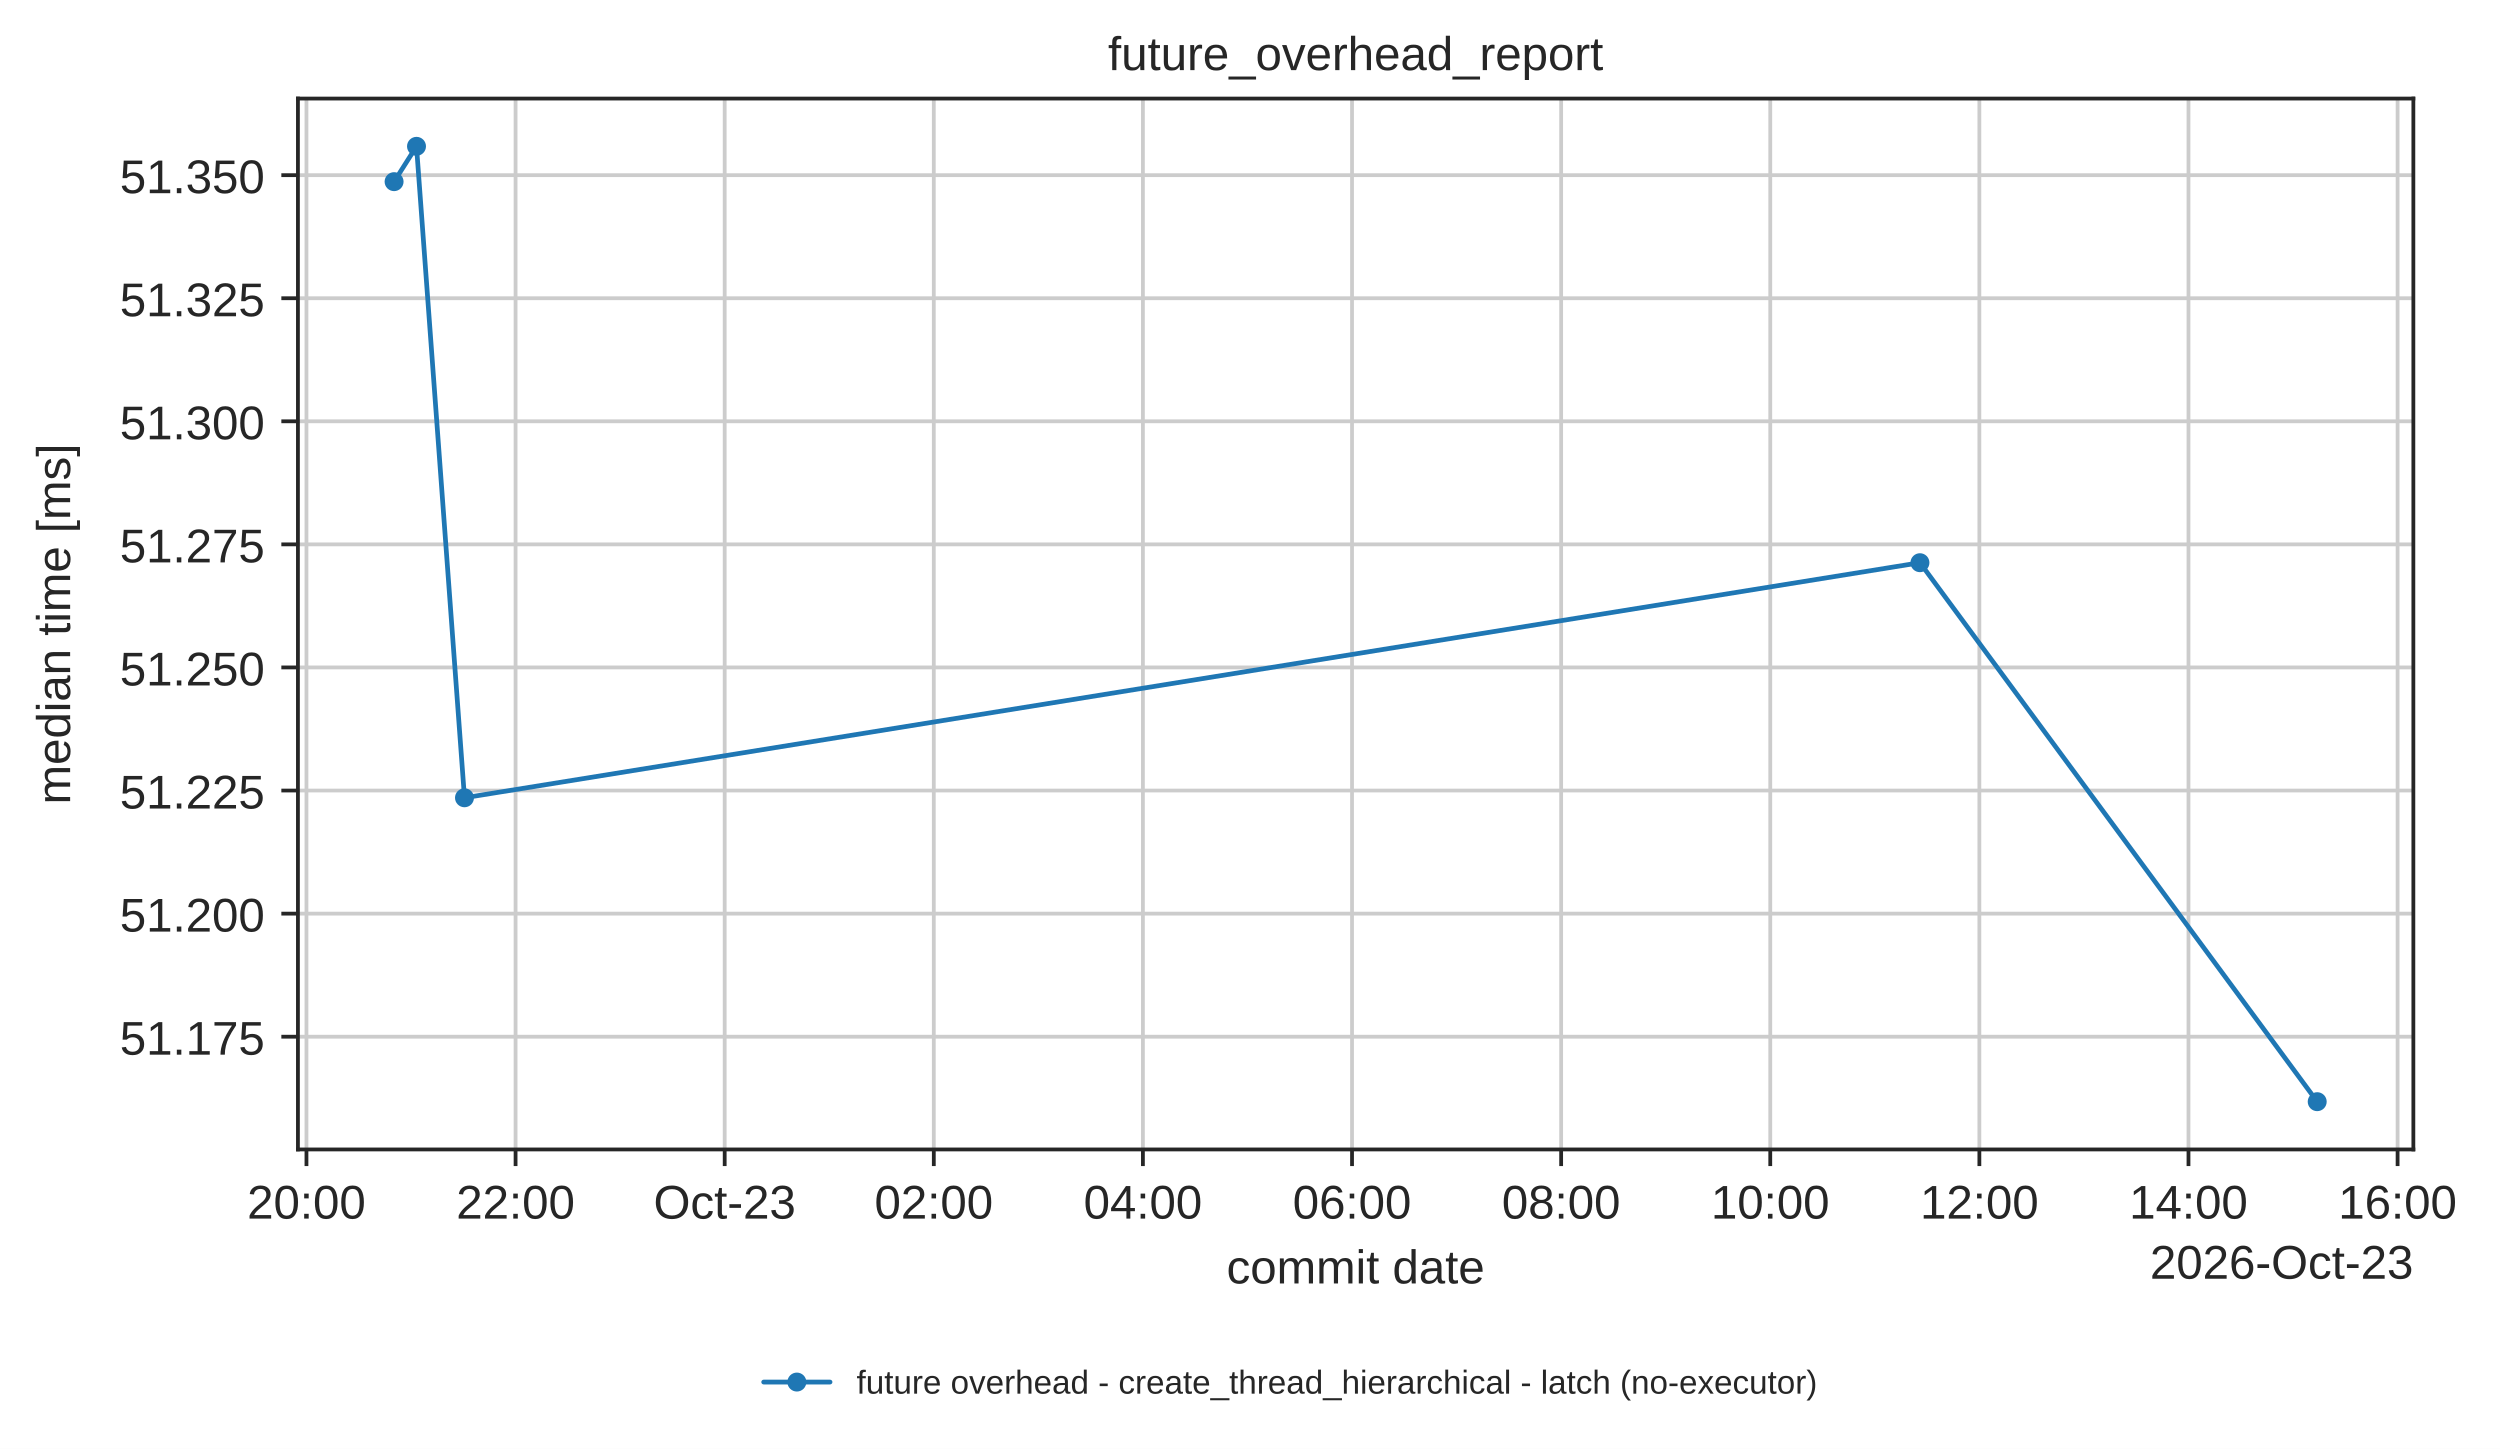
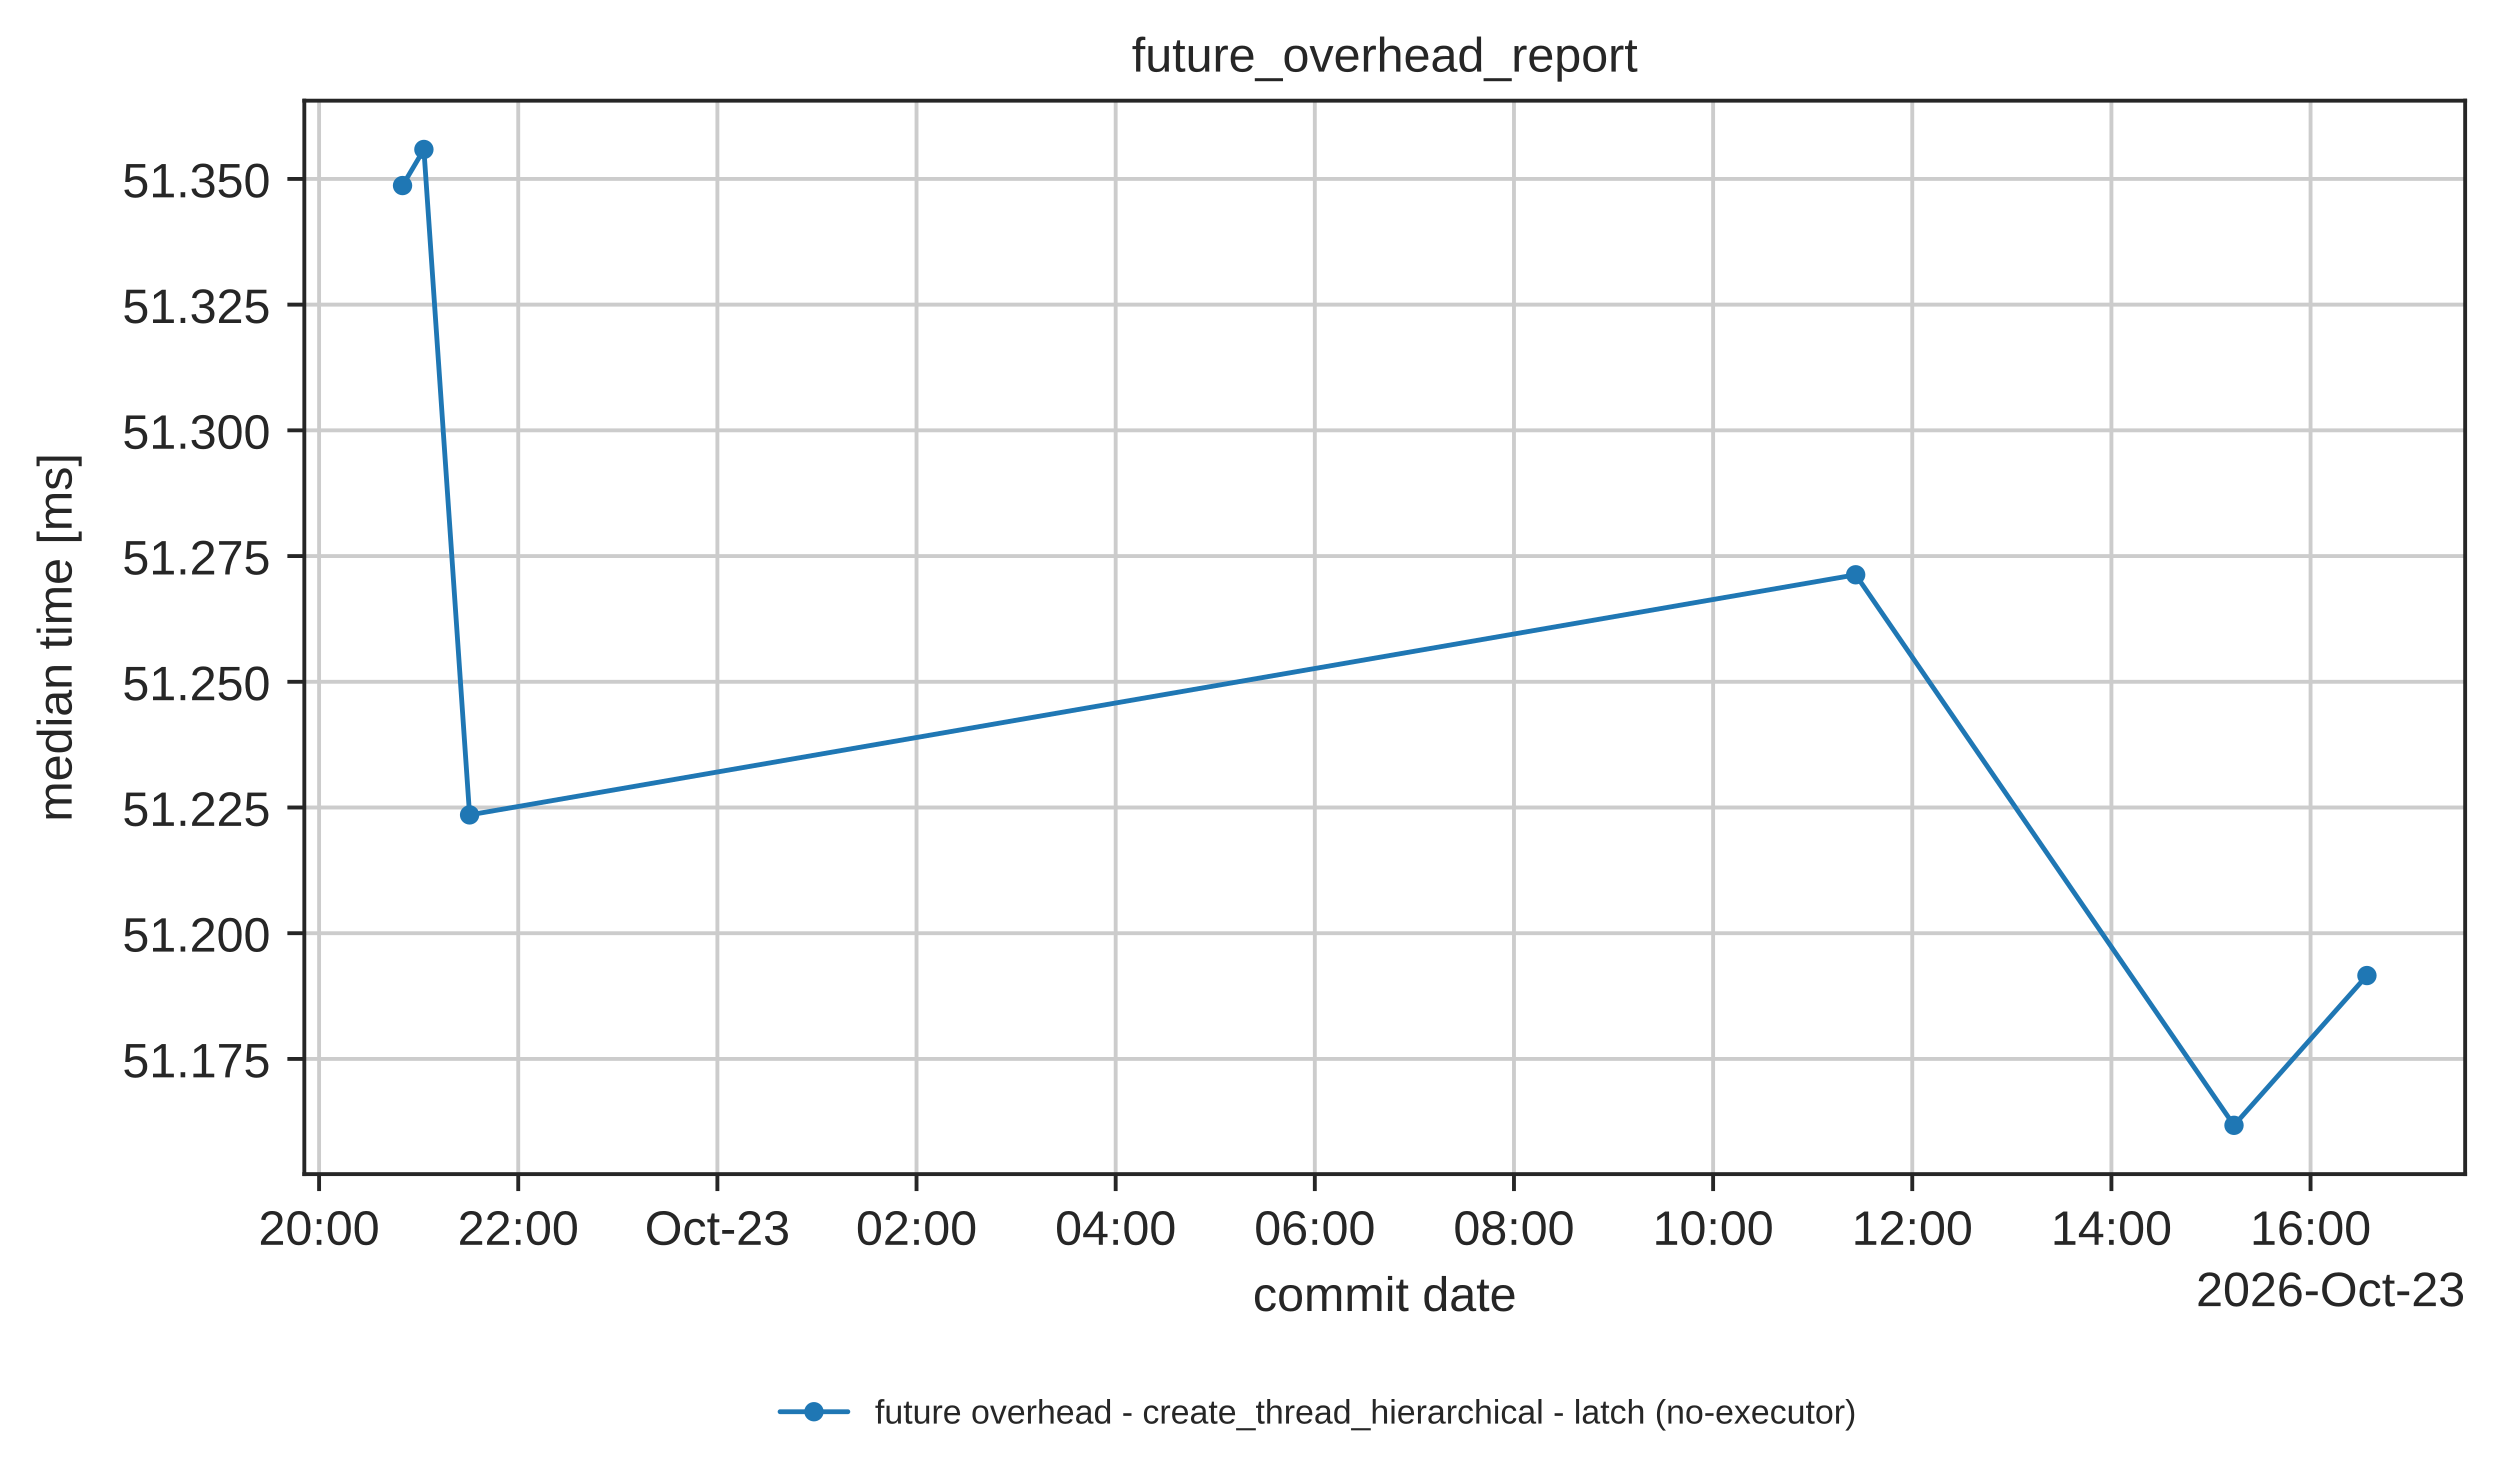
- <svg xmlns="http://www.w3.org/2000/svg" xmlns:xlink="http://www.w3.org/1999/xlink" width="527.552pt" height="305.745pt" viewBox="0 0 527.552 305.745" version="1.1">
+ <svg xmlns="http://www.w3.org/2000/svg" xmlns:xlink="http://www.w3.org/1999/xlink" width="516.469pt" height="305.745pt" viewBox="0 0 516.469 305.745" version="1.1">
  <defs>
    <style type="text/css">*{stroke-linejoin: round; stroke-linecap: butt}</style>
  </defs>
  <g id="figure_1">
    <g id="patch_1">
-       <path d="M 0 305.745  L 527.552 305.745  L 527.552 0  L 0 0  z " style="fill: #ffffff" />
+       <path d="M 0 305.745  L 516.469 305.745  L 516.469 0  L 0 0  z " style="fill: #ffffff" />
    </g>
    <g id="axes_1">
      <g id="patch_2">
        <path d="M 62.869 242.558  L 509.269 242.558  L 509.269 20.798  L 62.869 20.798  z " style="fill: #ffffff" />
      </g>
      <g id="matplotlib.axis_1">
        <g id="xtick_1">
          <g id="line2d_1">
-             <path d="M 64.669 242.558  L 64.669 20.798  " clip-path="url(#p5072cd6337)" style="fill: none; stroke: #cccccc; stroke-width: 0.8; stroke-linecap: round" />
+             <path d="M 65.92 242.558  L 65.92 20.798  " clip-path="url(#p5072cd6337)" style="fill: none; stroke: #cccccc; stroke-width: 0.8; stroke-linecap: round" />
          </g>
          <g id="line2d_2">
            <defs>
              <path id="mdfc5214045" d="M 0 0  L 0 3.5  " style="stroke: #262626; stroke-width: 0.8" />
            </defs>
            <g>
-               <use xlink:href="#mdfc5214045" x="64.669" y="242.558" style="fill: #262626; stroke: #262626; stroke-width: 0.8" />
+               <use xlink:href="#mdfc5214045" x="65.92" y="242.558" style="fill: #262626; stroke: #262626; stroke-width: 0.8" />
            </g>
          </g>
          <g id="text_1">
-             <text style="fill: #262626; font: 10px 'Arial', 'DejaVu Sans', 'Liberation Sans', 'Bitstream Vera Sans', sans-serif; text-anchor: middle" x="64.669" y="257.157" transform="rotate(-0 64.66908 257.1569)">20:00</text>
+             <text style="fill: #262626; font: 10px 'Arial', 'DejaVu Sans', 'Liberation Sans', 'Bitstream Vera Sans', sans-serif; text-anchor: middle" x="65.92" y="257.157" transform="rotate(-0 65.92034 257.1569)">20:00</text>
          </g>
        </g>
        <g id="xtick_2">
          <g id="line2d_3">
-             <path d="M 108.796 242.558  L 108.796 20.798  " clip-path="url(#p5072cd6337)" style="fill: none; stroke: #cccccc; stroke-width: 0.8; stroke-linecap: round" />
+             <path d="M 107.062 242.558  L 107.062 20.798  " clip-path="url(#p5072cd6337)" style="fill: none; stroke: #cccccc; stroke-width: 0.8; stroke-linecap: round" />
          </g>
          <g id="line2d_4">
            <g>
-               <use xlink:href="#mdfc5214045" x="108.796" y="242.558" style="fill: #262626; stroke: #262626; stroke-width: 0.8" />
+               <use xlink:href="#mdfc5214045" x="107.062" y="242.558" style="fill: #262626; stroke: #262626; stroke-width: 0.8" />
            </g>
          </g>
          <g id="text_2">
-             <text style="fill: #262626; font: 10px 'Arial', 'DejaVu Sans', 'Liberation Sans', 'Bitstream Vera Sans', sans-serif; text-anchor: middle" x="108.796" y="257.157" transform="rotate(-0 108.7964 257.1569)">22:00</text>
+             <text style="fill: #262626; font: 10px 'Arial', 'DejaVu Sans', 'Liberation Sans', 'Bitstream Vera Sans', sans-serif; text-anchor: middle" x="107.062" y="257.157" transform="rotate(-0 107.0616 257.1569)">22:00</text>
          </g>
        </g>
        <g id="xtick_3">
          <g id="line2d_5">
-             <path d="M 152.924 242.558  L 152.924 20.798  " clip-path="url(#p5072cd6337)" style="fill: none; stroke: #cccccc; stroke-width: 0.8; stroke-linecap: round" />
+             <path d="M 148.203 242.558  L 148.203 20.798  " clip-path="url(#p5072cd6337)" style="fill: none; stroke: #cccccc; stroke-width: 0.8; stroke-linecap: round" />
          </g>
          <g id="line2d_6">
            <g>
-               <use xlink:href="#mdfc5214045" x="152.924" y="242.558" style="fill: #262626; stroke: #262626; stroke-width: 0.8" />
+               <use xlink:href="#mdfc5214045" x="148.203" y="242.558" style="fill: #262626; stroke: #262626; stroke-width: 0.8" />
            </g>
          </g>
          <g id="text_3">
-             <text style="fill: #262626; font: 10px 'Arial', 'DejaVu Sans', 'Liberation Sans', 'Bitstream Vera Sans', sans-serif; text-anchor: middle" x="152.924" y="257.157" transform="rotate(-0 152.9237 257.1569)">Oct-23</text>
+             <text style="fill: #262626; font: 10px 'Arial', 'DejaVu Sans', 'Liberation Sans', 'Bitstream Vera Sans', sans-serif; text-anchor: middle" x="148.203" y="257.157" transform="rotate(-0 148.2028 257.1569)">Oct-23</text>
          </g>
        </g>
        <g id="xtick_4">
          <g id="line2d_7">
-             <path d="M 197.051 242.558  L 197.051 20.798  " clip-path="url(#p5072cd6337)" style="fill: none; stroke: #cccccc; stroke-width: 0.8; stroke-linecap: round" />
+             <path d="M 189.344 242.558  L 189.344 20.798  " clip-path="url(#p5072cd6337)" style="fill: none; stroke: #cccccc; stroke-width: 0.8; stroke-linecap: round" />
          </g>
          <g id="line2d_8">
            <g>
-               <use xlink:href="#mdfc5214045" x="197.051" y="242.558" style="fill: #262626; stroke: #262626; stroke-width: 0.8" />
+               <use xlink:href="#mdfc5214045" x="189.344" y="242.558" style="fill: #262626; stroke: #262626; stroke-width: 0.8" />
            </g>
          </g>
          <g id="text_4">
-             <text style="fill: #262626; font: 10px 'Arial', 'DejaVu Sans', 'Liberation Sans', 'Bitstream Vera Sans', sans-serif; text-anchor: middle" x="197.051" y="257.157" transform="rotate(-0 197.0511 257.1569)">02:00</text>
+             <text style="fill: #262626; font: 10px 'Arial', 'DejaVu Sans', 'Liberation Sans', 'Bitstream Vera Sans', sans-serif; text-anchor: middle" x="189.344" y="257.157" transform="rotate(-0 189.344 257.1569)">02:00</text>
          </g>
        </g>
        <g id="xtick_5">
          <g id="line2d_9">
-             <path d="M 241.178 242.558  L 241.178 20.798  " clip-path="url(#p5072cd6337)" style="fill: none; stroke: #cccccc; stroke-width: 0.8; stroke-linecap: round" />
+             <path d="M 230.485 242.558  L 230.485 20.798  " clip-path="url(#p5072cd6337)" style="fill: none; stroke: #cccccc; stroke-width: 0.8; stroke-linecap: round" />
          </g>
          <g id="line2d_10">
            <g>
-               <use xlink:href="#mdfc5214045" x="241.178" y="242.558" style="fill: #262626; stroke: #262626; stroke-width: 0.8" />
+               <use xlink:href="#mdfc5214045" x="230.485" y="242.558" style="fill: #262626; stroke: #262626; stroke-width: 0.8" />
            </g>
          </g>
          <g id="text_5">
-             <text style="fill: #262626; font: 10px 'Arial', 'DejaVu Sans', 'Liberation Sans', 'Bitstream Vera Sans', sans-serif; text-anchor: middle" x="241.178" y="257.157" transform="rotate(-0 241.1784 257.1569)">04:00</text>
+             <text style="fill: #262626; font: 10px 'Arial', 'DejaVu Sans', 'Liberation Sans', 'Bitstream Vera Sans', sans-serif; text-anchor: middle" x="230.485" y="257.157" transform="rotate(-0 230.4852 257.1569)">04:00</text>
          </g>
        </g>
        <g id="xtick_6">
          <g id="line2d_11">
-             <path d="M 285.306 242.558  L 285.306 20.798  " clip-path="url(#p5072cd6337)" style="fill: none; stroke: #cccccc; stroke-width: 0.8; stroke-linecap: round" />
+             <path d="M 271.626 242.558  L 271.626 20.798  " clip-path="url(#p5072cd6337)" style="fill: none; stroke: #cccccc; stroke-width: 0.8; stroke-linecap: round" />
          </g>
          <g id="line2d_12">
            <g>
-               <use xlink:href="#mdfc5214045" x="285.306" y="242.558" style="fill: #262626; stroke: #262626; stroke-width: 0.8" />
+               <use xlink:href="#mdfc5214045" x="271.626" y="242.558" style="fill: #262626; stroke: #262626; stroke-width: 0.8" />
            </g>
          </g>
          <g id="text_6">
-             <text style="fill: #262626; font: 10px 'Arial', 'DejaVu Sans', 'Liberation Sans', 'Bitstream Vera Sans', sans-serif; text-anchor: middle" x="285.306" y="257.157" transform="rotate(-0 285.3057 257.1569)">06:00</text>
+             <text style="fill: #262626; font: 10px 'Arial', 'DejaVu Sans', 'Liberation Sans', 'Bitstream Vera Sans', sans-serif; text-anchor: middle" x="271.626" y="257.157" transform="rotate(-0 271.6265 257.1569)">06:00</text>
          </g>
        </g>
        <g id="xtick_7">
          <g id="line2d_13">
-             <path d="M 329.433 242.558  L 329.433 20.798  " clip-path="url(#p5072cd6337)" style="fill: none; stroke: #cccccc; stroke-width: 0.8; stroke-linecap: round" />
+             <path d="M 312.768 242.558  L 312.768 20.798  " clip-path="url(#p5072cd6337)" style="fill: none; stroke: #cccccc; stroke-width: 0.8; stroke-linecap: round" />
          </g>
          <g id="line2d_14">
            <g>
-               <use xlink:href="#mdfc5214045" x="329.433" y="242.558" style="fill: #262626; stroke: #262626; stroke-width: 0.8" />
+               <use xlink:href="#mdfc5214045" x="312.768" y="242.558" style="fill: #262626; stroke: #262626; stroke-width: 0.8" />
            </g>
          </g>
          <g id="text_7">
-             <text style="fill: #262626; font: 10px 'Arial', 'DejaVu Sans', 'Liberation Sans', 'Bitstream Vera Sans', sans-serif; text-anchor: middle" x="329.433" y="257.157" transform="rotate(-0 329.433 257.1569)">08:00</text>
+             <text style="fill: #262626; font: 10px 'Arial', 'DejaVu Sans', 'Liberation Sans', 'Bitstream Vera Sans', sans-serif; text-anchor: middle" x="312.768" y="257.157" transform="rotate(-0 312.7677 257.1569)">08:00</text>
          </g>
        </g>
        <g id="xtick_8">
          <g id="line2d_15">
-             <path d="M 373.56 242.558  L 373.56 20.798  " clip-path="url(#p5072cd6337)" style="fill: none; stroke: #cccccc; stroke-width: 0.8; stroke-linecap: round" />
+             <path d="M 353.909 242.558  L 353.909 20.798  " clip-path="url(#p5072cd6337)" style="fill: none; stroke: #cccccc; stroke-width: 0.8; stroke-linecap: round" />
          </g>
          <g id="line2d_16">
            <g>
-               <use xlink:href="#mdfc5214045" x="373.56" y="242.558" style="fill: #262626; stroke: #262626; stroke-width: 0.8" />
+               <use xlink:href="#mdfc5214045" x="353.909" y="242.558" style="fill: #262626; stroke: #262626; stroke-width: 0.8" />
            </g>
          </g>
          <g id="text_8">
-             <text style="fill: #262626; font: 10px 'Arial', 'DejaVu Sans', 'Liberation Sans', 'Bitstream Vera Sans', sans-serif; text-anchor: middle" x="373.56" y="257.157" transform="rotate(-0 373.5604 257.1569)">10:00</text>
+             <text style="fill: #262626; font: 10px 'Arial', 'DejaVu Sans', 'Liberation Sans', 'Bitstream Vera Sans', sans-serif; text-anchor: middle" x="353.909" y="257.157" transform="rotate(-0 353.9089 257.1569)">10:00</text>
          </g>
        </g>
        <g id="xtick_9">
          <g id="line2d_17">
-             <path d="M 417.688 242.558  L 417.688 20.798  " clip-path="url(#p5072cd6337)" style="fill: none; stroke: #cccccc; stroke-width: 0.8; stroke-linecap: round" />
+             <path d="M 395.05 242.558  L 395.05 20.798  " clip-path="url(#p5072cd6337)" style="fill: none; stroke: #cccccc; stroke-width: 0.8; stroke-linecap: round" />
          </g>
          <g id="line2d_18">
            <g>
-               <use xlink:href="#mdfc5214045" x="417.688" y="242.558" style="fill: #262626; stroke: #262626; stroke-width: 0.8" />
+               <use xlink:href="#mdfc5214045" x="395.05" y="242.558" style="fill: #262626; stroke: #262626; stroke-width: 0.8" />
            </g>
          </g>
          <g id="text_9">
-             <text style="fill: #262626; font: 10px 'Arial', 'DejaVu Sans', 'Liberation Sans', 'Bitstream Vera Sans', sans-serif; text-anchor: middle" x="417.688" y="257.157" transform="rotate(-0 417.6877 257.1569)">12:00</text>
+             <text style="fill: #262626; font: 10px 'Arial', 'DejaVu Sans', 'Liberation Sans', 'Bitstream Vera Sans', sans-serif; text-anchor: middle" x="395.05" y="257.157" transform="rotate(-0 395.0501 257.1569)">12:00</text>
          </g>
        </g>
        <g id="xtick_10">
          <g id="line2d_19">
-             <path d="M 461.815 242.558  L 461.815 20.798  " clip-path="url(#p5072cd6337)" style="fill: none; stroke: #cccccc; stroke-width: 0.8; stroke-linecap: round" />
+             <path d="M 436.191 242.558  L 436.191 20.798  " clip-path="url(#p5072cd6337)" style="fill: none; stroke: #cccccc; stroke-width: 0.8; stroke-linecap: round" />
          </g>
          <g id="line2d_20">
            <g>
-               <use xlink:href="#mdfc5214045" x="461.815" y="242.558" style="fill: #262626; stroke: #262626; stroke-width: 0.8" />
+               <use xlink:href="#mdfc5214045" x="436.191" y="242.558" style="fill: #262626; stroke: #262626; stroke-width: 0.8" />
            </g>
          </g>
          <g id="text_10">
-             <text style="fill: #262626; font: 10px 'Arial', 'DejaVu Sans', 'Liberation Sans', 'Bitstream Vera Sans', sans-serif; text-anchor: middle" x="461.815" y="257.157" transform="rotate(-0 461.815 257.1569)">14:00</text>
+             <text style="fill: #262626; font: 10px 'Arial', 'DejaVu Sans', 'Liberation Sans', 'Bitstream Vera Sans', sans-serif; text-anchor: middle" x="436.191" y="257.157" transform="rotate(-0 436.1914 257.1569)">14:00</text>
          </g>
        </g>
        <g id="xtick_11">
          <g id="line2d_21">
-             <path d="M 505.942 242.558  L 505.942 20.798  " clip-path="url(#p5072cd6337)" style="fill: none; stroke: #cccccc; stroke-width: 0.8; stroke-linecap: round" />
+             <path d="M 477.333 242.558  L 477.333 20.798  " clip-path="url(#p5072cd6337)" style="fill: none; stroke: #cccccc; stroke-width: 0.8; stroke-linecap: round" />
          </g>
          <g id="line2d_22">
            <g>
-               <use xlink:href="#mdfc5214045" x="505.942" y="242.558" style="fill: #262626; stroke: #262626; stroke-width: 0.8" />
+               <use xlink:href="#mdfc5214045" x="477.333" y="242.558" style="fill: #262626; stroke: #262626; stroke-width: 0.8" />
            </g>
          </g>
          <g id="text_11">
-             <text style="fill: #262626; font: 10px 'Arial', 'DejaVu Sans', 'Liberation Sans', 'Bitstream Vera Sans', sans-serif; text-anchor: middle" x="505.942" y="257.157" transform="rotate(-0 505.9423 257.1569)">16:00</text>
+             <text style="fill: #262626; font: 10px 'Arial', 'DejaVu Sans', 'Liberation Sans', 'Bitstream Vera Sans', sans-serif; text-anchor: middle" x="477.333" y="257.157" transform="rotate(-0 477.3326 257.1569)">16:00</text>
          </g>
        </g>
        <g id="text_12">
          <text style="fill: #262626; font: 10px 'Arial', 'DejaVu Sans', 'Liberation Sans', 'Bitstream Vera Sans', sans-serif; text-anchor: middle" x="286.069" y="270.835" transform="rotate(-0 286.0688 270.835)">commit date</text>
        </g>
        <g id="text_13">
          <text style="fill: #262626; font: 10px 'Arial', 'DejaVu Sans', 'Liberation Sans', 'Bitstream Vera Sans', sans-serif; text-anchor: end" x="509.269" y="269.835" transform="rotate(-0 509.2688 269.835)">2026-Oct-23</text>
        </g>
      </g>
      <g id="matplotlib.axis_2">
        <g id="ytick_1">
          <g id="line2d_23">
            <path d="M 62.869 218.761  L 509.269 218.761  " clip-path="url(#p5072cd6337)" style="fill: none; stroke: #cccccc; stroke-width: 0.8; stroke-linecap: round" />
          </g>
          <g id="line2d_24">
            <defs>
              <path id="m414165cd4d" d="M 0 0  L -3.5 0  " style="stroke: #262626; stroke-width: 0.8" />
            </defs>
            <g>
              <use xlink:href="#m414165cd4d" x="62.869" y="218.761" style="fill: #262626; stroke: #262626; stroke-width: 0.8" />
            </g>
          </g>
          <g id="text_14">
            <text style="fill: #262626; font: 10px 'Arial', 'DejaVu Sans', 'Liberation Sans', 'Bitstream Vera Sans', sans-serif; text-anchor: end" x="55.869" y="222.56" transform="rotate(-0 55.86875 222.5602)">51.175</text>
          </g>
        </g>
        <g id="ytick_2">
          <g id="line2d_25">
            <path d="M 62.869 192.79  L 509.269 192.79  " clip-path="url(#p5072cd6337)" style="fill: none; stroke: #cccccc; stroke-width: 0.8; stroke-linecap: round" />
          </g>
          <g id="line2d_26">
            <g>
              <use xlink:href="#m414165cd4d" x="62.869" y="192.79" style="fill: #262626; stroke: #262626; stroke-width: 0.8" />
            </g>
          </g>
          <g id="text_15">
            <text style="fill: #262626; font: 10px 'Arial', 'DejaVu Sans', 'Liberation Sans', 'Bitstream Vera Sans', sans-serif; text-anchor: end" x="55.869" y="196.589" transform="rotate(-0 55.86875 196.589)">51.200</text>
          </g>
        </g>
        <g id="ytick_3">
          <g id="line2d_27">
            <path d="M 62.869 166.819  L 509.269 166.819  " clip-path="url(#p5072cd6337)" style="fill: none; stroke: #cccccc; stroke-width: 0.8; stroke-linecap: round" />
          </g>
          <g id="line2d_28">
            <g>
              <use xlink:href="#m414165cd4d" x="62.869" y="166.819" style="fill: #262626; stroke: #262626; stroke-width: 0.8" />
            </g>
          </g>
          <g id="text_16">
            <text style="fill: #262626; font: 10px 'Arial', 'DejaVu Sans', 'Liberation Sans', 'Bitstream Vera Sans', sans-serif; text-anchor: end" x="55.869" y="170.618" transform="rotate(-0 55.86875 170.6177)">51.225</text>
          </g>
        </g>
        <g id="ytick_4">
          <g id="line2d_29">
            <path d="M 62.869 140.847  L 509.269 140.847  " clip-path="url(#p5072cd6337)" style="fill: none; stroke: #cccccc; stroke-width: 0.8; stroke-linecap: round" />
          </g>
          <g id="line2d_30">
            <g>
              <use xlink:href="#m414165cd4d" x="62.869" y="140.847" style="fill: #262626; stroke: #262626; stroke-width: 0.8" />
            </g>
          </g>
          <g id="text_17">
            <text style="fill: #262626; font: 10px 'Arial', 'DejaVu Sans', 'Liberation Sans', 'Bitstream Vera Sans', sans-serif; text-anchor: end" x="55.869" y="144.647" transform="rotate(-0 55.86875 144.6465)">51.250</text>
          </g>
        </g>
        <g id="ytick_5">
          <g id="line2d_31">
            <path d="M 62.869 114.876  L 509.269 114.876  " clip-path="url(#p5072cd6337)" style="fill: none; stroke: #cccccc; stroke-width: 0.8; stroke-linecap: round" />
          </g>
          <g id="line2d_32">
            <g>
              <use xlink:href="#m414165cd4d" x="62.869" y="114.876" style="fill: #262626; stroke: #262626; stroke-width: 0.8" />
            </g>
          </g>
          <g id="text_18">
            <text style="fill: #262626; font: 10px 'Arial', 'DejaVu Sans', 'Liberation Sans', 'Bitstream Vera Sans', sans-serif; text-anchor: end" x="55.869" y="118.675" transform="rotate(-0 55.86875 118.6753)">51.275</text>
          </g>
        </g>
        <g id="ytick_6">
          <g id="line2d_33">
            <path d="M 62.869 88.905  L 509.269 88.905  " clip-path="url(#p5072cd6337)" style="fill: none; stroke: #cccccc; stroke-width: 0.8; stroke-linecap: round" />
          </g>
          <g id="line2d_34">
            <g>
              <use xlink:href="#m414165cd4d" x="62.869" y="88.905" style="fill: #262626; stroke: #262626; stroke-width: 0.8" />
            </g>
          </g>
          <g id="text_19">
            <text style="fill: #262626; font: 10px 'Arial', 'DejaVu Sans', 'Liberation Sans', 'Bitstream Vera Sans', sans-serif; text-anchor: end" x="55.869" y="92.704" transform="rotate(-0 55.86875 92.7041)">51.300</text>
          </g>
        </g>
        <g id="ytick_7">
          <g id="line2d_35">
            <path d="M 62.869 62.934  L 509.269 62.934  " clip-path="url(#p5072cd6337)" style="fill: none; stroke: #cccccc; stroke-width: 0.8; stroke-linecap: round" />
          </g>
          <g id="line2d_36">
            <g>
              <use xlink:href="#m414165cd4d" x="62.869" y="62.934" style="fill: #262626; stroke: #262626; stroke-width: 0.8" />
            </g>
          </g>
          <g id="text_20">
            <text style="fill: #262626; font: 10px 'Arial', 'DejaVu Sans', 'Liberation Sans', 'Bitstream Vera Sans', sans-serif; text-anchor: end" x="55.869" y="66.733" transform="rotate(-0 55.86875 66.73289)">51.325</text>
          </g>
        </g>
        <g id="ytick_8">
          <g id="line2d_37">
            <path d="M 62.869 36.962  L 509.269 36.962  " clip-path="url(#p5072cd6337)" style="fill: none; stroke: #cccccc; stroke-width: 0.8; stroke-linecap: round" />
          </g>
          <g id="line2d_38">
            <g>
              <use xlink:href="#m414165cd4d" x="62.869" y="36.962" style="fill: #262626; stroke: #262626; stroke-width: 0.8" />
            </g>
          </g>
          <g id="text_21">
            <text style="fill: #262626; font: 10px 'Arial', 'DejaVu Sans', 'Liberation Sans', 'Bitstream Vera Sans', sans-serif; text-anchor: end" x="55.869" y="40.762" transform="rotate(-0 55.86875 40.76167)">51.350</text>
          </g>
        </g>
        <g id="text_22">
          <text style="fill: #262626; font: 10px 'Arial', 'DejaVu Sans', 'Liberation Sans', 'Bitstream Vera Sans', sans-serif; text-anchor: middle" x="14.798" y="131.678" transform="rotate(-90 14.79844 131.6784)">median time [ms]</text>
        </g>
      </g>
      <g id="line2d_39">
-         <path d="M 83.16 38.333  L 87.891 30.878  L 98.016 168.348  L 405.148 118.742  L 488.978 232.478  " clip-path="url(#p5072cd6337)" style="fill: none; stroke: #1f77b4; stroke-linecap: round" />
+         <path d="M 83.16 38.333  L 87.571 30.878  L 97.011 168.348  L 383.359 118.742  L 461.516 232.478  L 488.978 201.537  " clip-path="url(#p5072cd6337)" style="fill: none; stroke: #1f77b4; stroke-linecap: round" />
        <defs>
          <path id="m20e5526daa" d="M 0 1.5  C 0.398 1.5 0.779 1.342 1.061 1.061  C 1.342 0.779 1.5 0.398 1.5 0  C 1.5 -0.398 1.342 -0.779 1.061 -1.061  C 0.779 -1.342 0.398 -1.5 0 -1.5  C -0.398 -1.5 -0.779 -1.342 -1.061 -1.061  C -1.342 -0.779 -1.5 -0.398 -1.5 0  C -1.5 0.398 -1.342 0.779 -1.061 1.061  C -0.779 1.342 -0.398 1.5 0 1.5  z " style="stroke: #1f77b4" />
        </defs>
        <g clip-path="url(#p5072cd6337)">
          <use xlink:href="#m20e5526daa" x="83.16" y="38.333" style="fill: #1f77b4; stroke: #1f77b4" />
-           <use xlink:href="#m20e5526daa" x="87.891" y="30.878" style="fill: #1f77b4; stroke: #1f77b4" />
-           <use xlink:href="#m20e5526daa" x="98.016" y="168.348" style="fill: #1f77b4; stroke: #1f77b4" />
-           <use xlink:href="#m20e5526daa" x="405.148" y="118.742" style="fill: #1f77b4; stroke: #1f77b4" />
-           <use xlink:href="#m20e5526daa" x="488.978" y="232.478" style="fill: #1f77b4; stroke: #1f77b4" />
+           <use xlink:href="#m20e5526daa" x="87.571" y="30.878" style="fill: #1f77b4; stroke: #1f77b4" />
+           <use xlink:href="#m20e5526daa" x="97.011" y="168.348" style="fill: #1f77b4; stroke: #1f77b4" />
+           <use xlink:href="#m20e5526daa" x="383.359" y="118.742" style="fill: #1f77b4; stroke: #1f77b4" />
+           <use xlink:href="#m20e5526daa" x="461.516" y="232.478" style="fill: #1f77b4; stroke: #1f77b4" />
+           <use xlink:href="#m20e5526daa" x="488.978" y="201.537" style="fill: #1f77b4; stroke: #1f77b4" />
        </g>
      </g>
      <g id="patch_3">
        <path d="M 62.869 242.558  L 62.869 20.798  " style="fill: none; stroke: #262626; stroke-width: 0.8; stroke-linejoin: miter; stroke-linecap: square" />
      </g>
      <g id="patch_4">
        <path d="M 509.269 242.558  L 509.269 20.798  " style="fill: none; stroke: #262626; stroke-width: 0.8; stroke-linejoin: miter; stroke-linecap: square" />
      </g>
      <g id="patch_5">
        <path d="M 62.869 242.558  L 509.269 242.558  " style="fill: none; stroke: #262626; stroke-width: 0.8; stroke-linejoin: miter; stroke-linecap: square" />
      </g>
      <g id="patch_6">
        <path d="M 62.869 20.798  L 509.269 20.798  " style="fill: none; stroke: #262626; stroke-width: 0.8; stroke-linejoin: miter; stroke-linecap: square" />
      </g>
      <g id="text_23">
        <text style="fill: #262626; font: 10px 'Arial', 'DejaVu Sans', 'Liberation Sans', 'Bitstream Vera Sans', sans-serif; text-anchor: middle" x="286.069" y="14.798" transform="rotate(-0 286.0688 14.79844)">future_overhead_report</text>
      </g>
      <g id="legend_1">
        <g id="line2d_40">
          <path d="M 161.154 291.644  L 168.154 291.644  L 175.154 291.644  " style="fill: none; stroke: #1f77b4; stroke-linecap: round" />
          <g>
            <use xlink:href="#m20e5526daa" x="168.154" y="291.644" style="fill: #1f77b4; stroke: #1f77b4" />
          </g>
        </g>
        <g id="text_24">
          <text style="fill: #262626; font: 7px 'Arial', 'DejaVu Sans', 'Liberation Sans', 'Bitstream Vera Sans', sans-serif; text-anchor: start" x="180.754" y="294.094" transform="rotate(-0 180.7543 294.0941)">future overhead - create_thread_hierarchical - latch (no-executor)</text>
        </g>
      </g>
    </g>
  </g>
  <defs>
    <clipPath id="p5072cd6337">
      <rect x="62.869" y="20.798" width="446.4" height="221.76" />
    </clipPath>
  </defs>
</svg>
